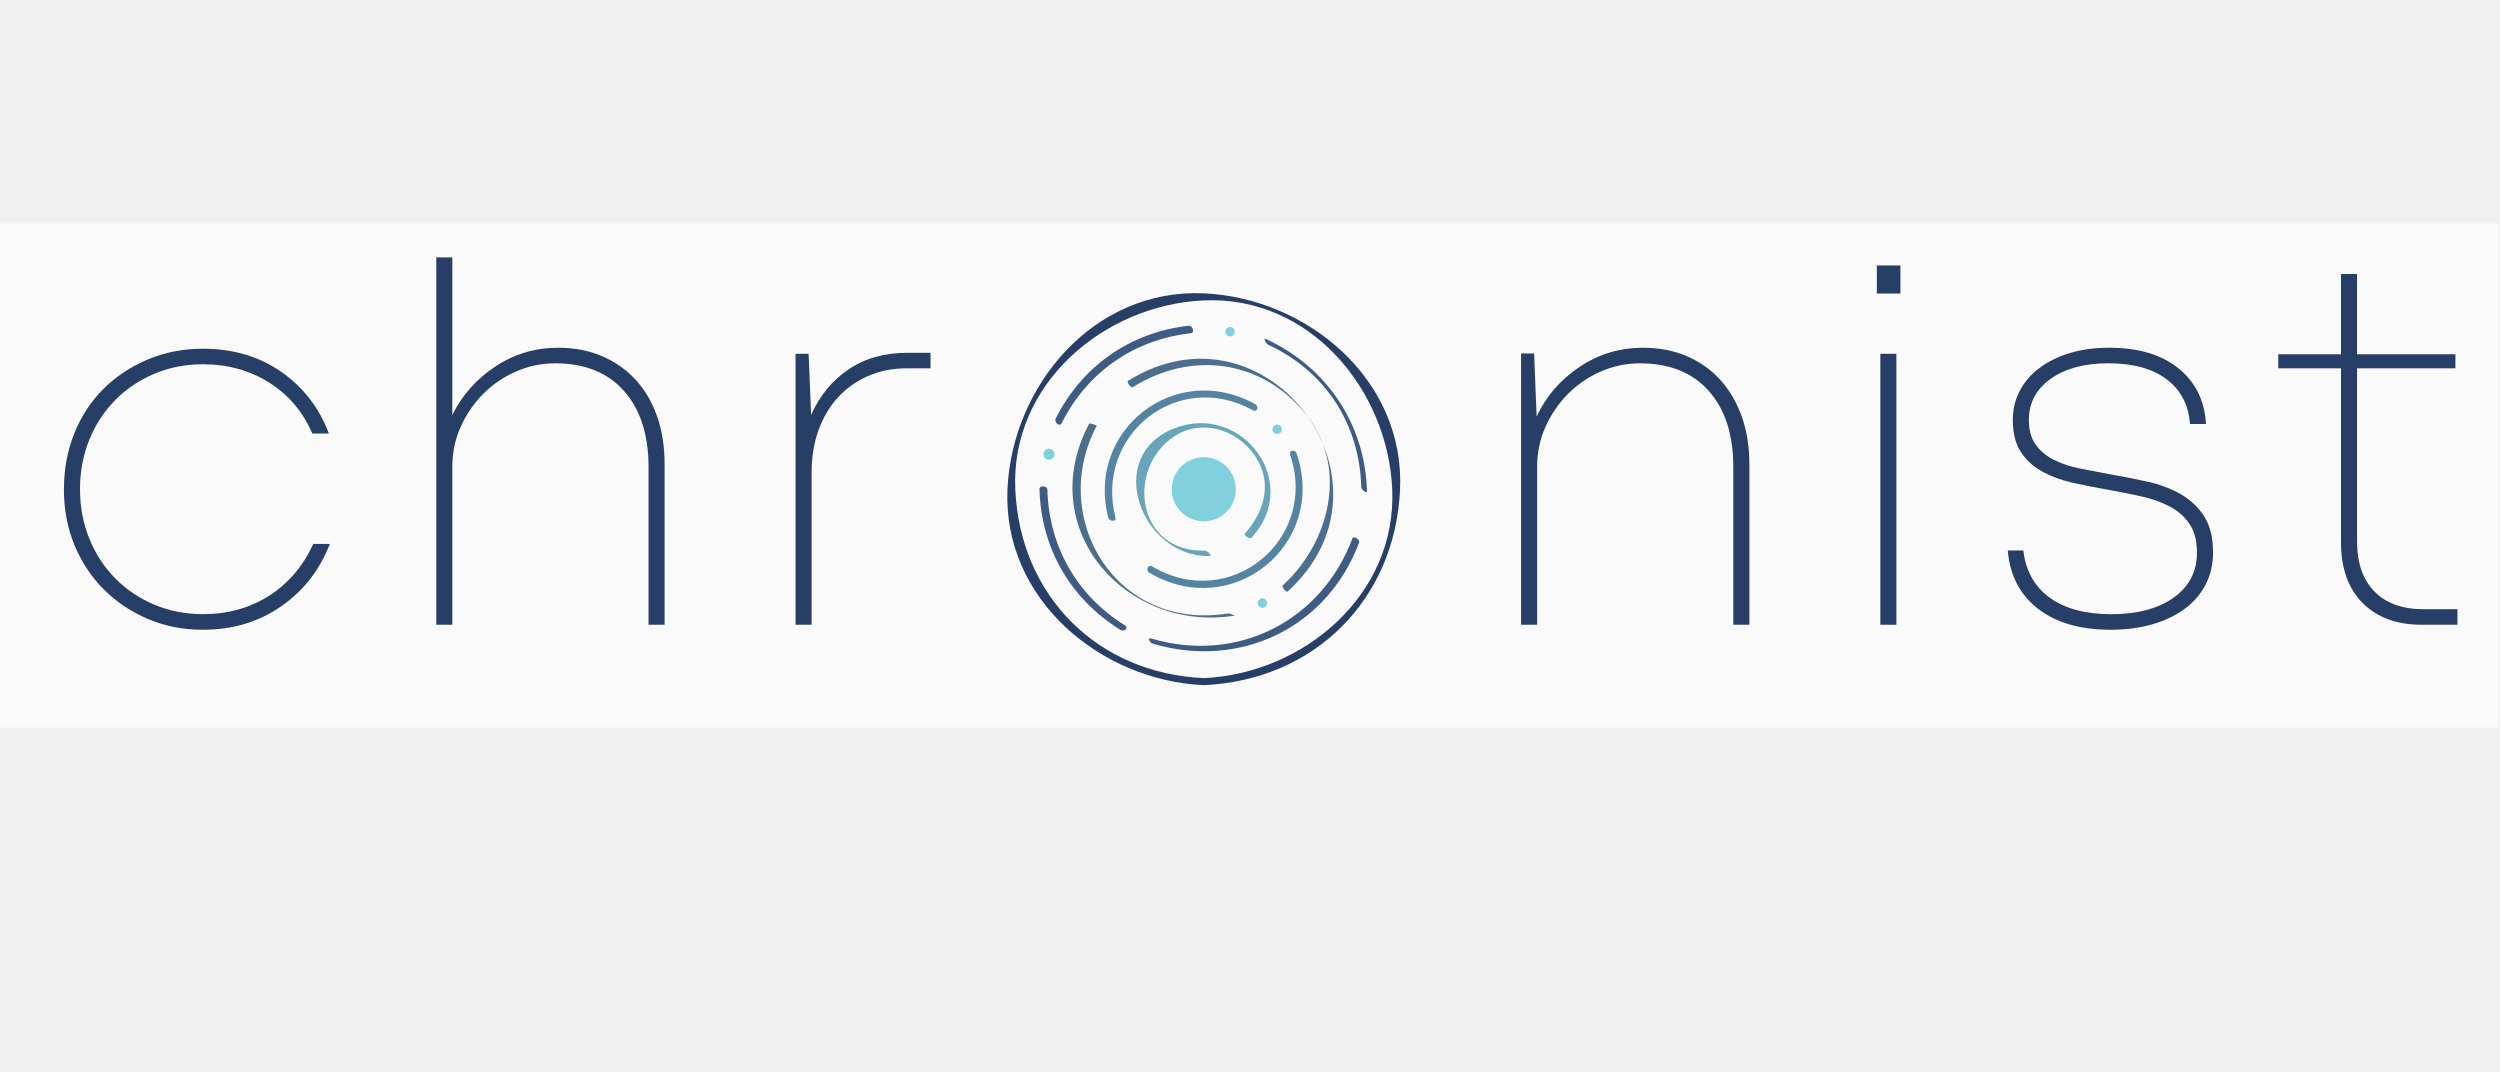
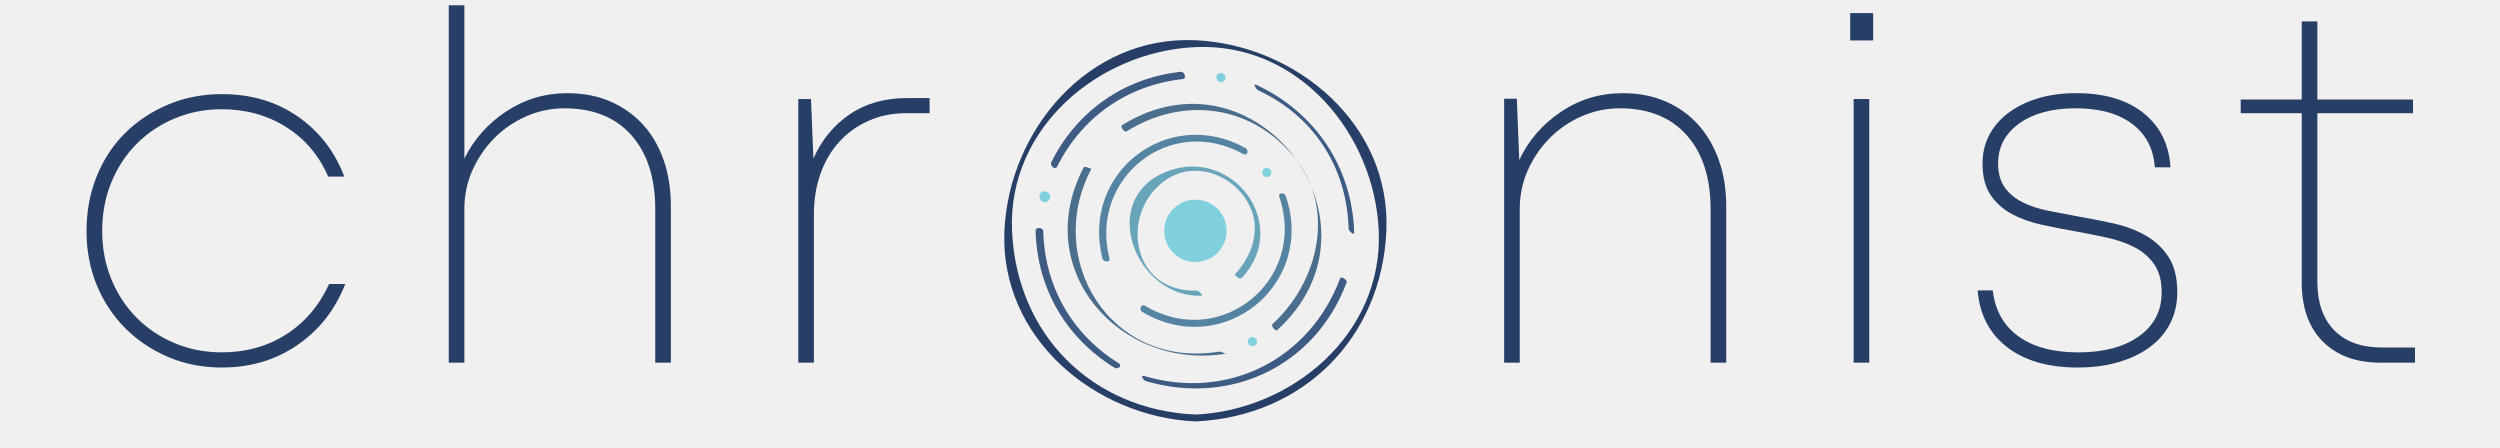
- <svg xmlns="http://www.w3.org/2000/svg" version="1.1" id="Layer_1" x="0px" y="0px" width="198.43px" height="85.04px" viewBox="0 0 198.43 85.04" enable-background="new 0 0 198.43 85.04" xml:space="preserve">
-   <rect x="-0.087" y="17.74" opacity="0.65" fill="#FFFFFF" width="198.425" height="40.01" />
-   <g>
-     <g>
-       <path fill="none" stroke="#000000" stroke-width="0.125" stroke-miterlimit="10" d="M89.82,41.2" />
-       <g>
-         <g>
-           <path fill="#273F66" d="M95.544,53.823c-8.455-0.379-14.58-6.541-14.958-14.971c-0.378-8.429,7.079-14.655,14.959-15.008      c8.446-0.379,14.606,7.098,14.958,14.972C110.883,47.245,103.425,53.47,95.544,53.823c-0.402,0.018-0.384,0.578,0.002,0.561      c8.757-0.393,15.186-6.759,15.58-15.532c0.393-8.761-7.405-15.203-15.582-15.57c-8.748-0.392-15.211,7.344-15.579,15.534      c-0.393,8.76,7.405,15.202,15.581,15.568C95.953,54.402,95.929,53.84,95.544,53.823z" />
-         </g>
-       </g>
-       <g>
-         <g>
-           <path fill="#3E5B84" d="M108.5,38.995c-0.141-5.324-3.188-9.854-8.006-12.082c-0.298-0.138,0.018,0.382,0.162,0.449      c4.562,2.109,7.259,6.318,7.391,11.311C108.051,38.839,108.507,39.235,108.5,38.995L108.5,38.995z" />
-         </g>
-       </g>
-       <g>
-         <g>
-           <path fill="#3E5B84" d="M91.505,51.093c6.909,2.037,13.827-1.232,16.373-8.04c0.084-0.225-0.451-0.535-0.521-0.347      c-2.47,6.601-9.149,9.987-15.959,7.979C91.003,50.568,91.28,51.026,91.505,51.093L91.505,51.093z" />
-         </g>
-       </g>
-       <g>
-         <g>
-           <path fill="#3E5B84" d="M82.506,38.815c0.121,4.699,2.448,8.715,6.435,11.188c0.271,0.168,0.687-0.157,0.339-0.373      c-3.826-2.374-6.033-6.288-6.148-10.778C83.124,38.545,82.499,38.515,82.506,38.815L82.506,38.815z" />
-         </g>
-       </g>
-       <g>
-         <g>
-           <path fill="#3E5B84" d="M94.344,25.857c-4.631,0.512-8.475,3.21-10.555,7.375c-0.139,0.278,0.312,0.688,0.478,0.355      c2.024-4.053,5.753-6.641,10.253-7.138C94.861,26.413,94.656,25.823,94.344,25.857L94.344,25.857z" />
-         </g>
-       </g>
-       <g>
-         <g>
-           <path fill="#4B6E8C" d="M97.458,48.69c-8.834,1.442-14.295-7.522-10.407-14.906c0.007-0.013-0.559-0.245-0.608-0.15      c-4.415,8.383,2.958,16.633,11.596,15.222C97.962,48.869,97.633,48.661,97.458,48.69L97.458,48.69z" />
-         </g>
-       </g>
-       <g>
-         <g>
-           <path fill="#4B6E8C" d="M89.92,30.724c4.566-2.853,10.081-2.23,13.631,2.024c3.544,4.248,2.003,10.313-1.721,13.696      c-0.142,0.128,0.253,0.613,0.379,0.498c9.569-8.692-1.699-23.57-12.668-16.717C89.396,30.315,89.758,30.826,89.92,30.724      L89.92,30.724z" />
-         </g>
-       </g>
-       <g>
-         <g>
-           <path fill="#5584A3" d="M91.212,45.45c6.56,3.909,14.164-2.208,11.708-9.444c-0.119-0.35-0.652-0.297-0.521,0.091      c2.287,6.738-4.795,12.524-10.94,8.863C91.108,44.751,90.907,45.27,91.212,45.45L91.212,45.45z" />
-         </g>
-       </g>
-       <g>
-         <g>
-           <path fill="#5584A3" d="M99.62,32.073c-6.318-3.494-13.429,2.035-11.661,9.007c0.081,0.318,0.669,0.376,0.572-0.008      c-1.654-6.521,4.917-11.824,10.912-8.509C99.802,32.762,99.941,32.251,99.62,32.073L99.62,32.073z" />
-         </g>
-       </g>
-       <g>
-         <g>
-           <path fill="#68A5BA" d="M95.636,43.708c-5.437,0.154-6.288-6.537-2.43-9.073c2.535-1.667,5.856-0.176,6.907,2.5      c0.722,1.84-0.035,3.837-1.304,5.2c-0.124,0.133,0.375,0.504,0.521,0.347c4.074-4.376-0.785-10.78-6.119-8.686      c-5.69,2.234-2.574,10.284,2.795,10.133C96.259,44.12,95.818,43.703,95.636,43.708L95.636,43.708z" />
-         </g>
-       </g>
-       <g>
-         <path fill="#80D0DE" d="M98.089,38.834c0-1.41-1.133-2.544-2.543-2.544c-1.409,0-2.542,1.134-2.542,2.544     c0,1.409,1.132,2.542,2.542,2.542C96.956,41.376,98.089,40.243,98.089,38.834z" />
-       </g>
-       <g>
-         <circle fill="#80D0DE" cx="101.37" cy="34.077" r="0.373" />
-       </g>
-       <g>
-         <circle fill="#80D0DE" cx="100.202" cy="47.867" r="0.373" />
-       </g>
-       <g>
-         <circle fill="#80D0DE" cx="83.26" cy="36.051" r="0.441" />
-       </g>
-       <g>
-         <circle fill="#80D0DE" cx="97.631" cy="26.326" r="0.373" />
-       </g>
-     </g>
-     <path fill="#273F66" d="M16.108,49.985c-1.568,0-3.021-0.284-4.362-0.854c-1.341-0.571-2.509-1.353-3.505-2.347   c-0.995-0.994-1.772-2.167-2.33-3.519c-0.559-1.352-0.837-2.822-0.837-4.414c0-1.589,0.272-3.067,0.817-4.433   c0.543-1.365,1.314-2.544,2.31-3.539c0.996-0.994,2.17-1.775,3.525-2.346c1.354-0.57,2.813-0.854,4.381-0.854   c2.39,0,4.461,0.611,6.213,1.832c1.753,1.222,3.014,2.854,3.784,4.899h-1.314c-0.744-1.726-1.886-3.073-3.425-4.043   c-1.54-0.968-3.292-1.454-5.257-1.454c-1.381,0-2.669,0.253-3.864,0.757c-1.194,0.505-2.23,1.202-3.105,2.091   c-0.876,0.89-1.56,1.938-2.051,3.146c-0.492,1.208-0.737,2.517-0.737,3.923c0,1.408,0.245,2.715,0.737,3.923   c0.491,1.208,1.175,2.257,2.051,3.146c0.875,0.891,1.911,1.587,3.105,2.091c1.195,0.505,2.483,0.757,3.864,0.757   c1.965,0,3.71-0.484,5.237-1.453c1.527-0.97,2.702-2.344,3.525-4.123h1.314c-0.823,2.098-2.124,3.758-3.903,4.979   C20.502,49.375,18.444,49.985,16.108,49.985z" />
-     <path fill="#273F66" d="M44.307,27.602c1.301,0,2.47,0.226,3.504,0.677c1.036,0.452,1.919,1.075,2.649,1.872   c0.73,0.796,1.294,1.759,1.693,2.887c0.398,1.129,0.597,2.396,0.597,3.804v12.746h-1.274V37.081c0-2.575-0.651-4.594-1.952-6.054   c-1.301-1.46-3.121-2.19-5.457-2.19c-1.089,0-2.132,0.219-3.127,0.657c-0.995,0.438-1.865,1.036-2.609,1.792   s-1.334,1.626-1.772,2.608c-0.438,0.983-0.657,2.032-0.657,3.147v12.546h-1.274V20.432h1.274v12.506   c0.77-1.566,1.905-2.848,3.405-3.843C40.809,28.1,42.475,27.602,44.307,27.602z" />
-     <path fill="#273F66" d="M73.859,28v1.235h-1.911c-1.115,0-2.138,0.206-3.067,0.618c-0.93,0.412-1.726,0.982-2.39,1.712   c-0.665,0.731-1.175,1.6-1.534,2.608c-0.358,1.01-0.537,2.111-0.537,3.306v12.109h-1.275V28.08h1.036l0.199,4.859   c0.664-1.514,1.646-2.714,2.948-3.604c1.3-0.889,2.867-1.334,4.7-1.334H73.859z" />
-     <path fill="#273F66" d="M130.407,27.602c1.302,0,2.47,0.226,3.506,0.677s1.919,1.083,2.648,1.892   c0.73,0.81,1.294,1.779,1.692,2.907c0.397,1.128,0.599,2.384,0.599,3.764v12.746h-1.275V37.081c0-2.575-0.65-4.594-1.952-6.054   c-1.301-1.46-3.12-2.19-5.455-2.19c-1.09,0-2.133,0.219-3.128,0.657c-0.995,0.438-1.865,1.036-2.608,1.792   c-0.744,0.757-1.334,1.626-1.772,2.608c-0.438,0.983-0.656,2.032-0.656,3.147v12.546h-1.275V28.054h1.036l0.198,5.005   c0.743-1.594,1.873-2.901,3.386-3.924C126.863,28.113,128.55,27.602,130.407,27.602z" />
-     <path fill="#273F66" d="M148.968,21.069h1.872v2.23h-1.872V21.069z M149.248,28.08h1.273v21.508h-1.273V28.08z" />
-     <path fill="#273F66" d="M167.527,49.985c-2.416,0-4.34-0.558-5.774-1.672c-1.434-1.116-2.229-2.655-2.39-4.621h1.234   c0.187,1.62,0.883,2.868,2.092,3.744c1.207,0.877,2.833,1.314,4.879,1.314c2.071,0,3.723-0.438,4.958-1.314   c1.234-0.876,1.853-2.071,1.853-3.585c0-0.929-0.199-1.686-0.598-2.27c-0.397-0.584-0.929-1.049-1.592-1.395   c-0.666-0.345-1.422-0.61-2.271-0.796s-1.712-0.359-2.587-0.518c-0.932-0.16-1.848-0.339-2.75-0.538   c-0.903-0.199-1.713-0.491-2.43-0.876s-1.294-0.903-1.732-1.554c-0.438-0.65-0.658-1.507-0.658-2.569   c0-0.85,0.187-1.626,0.559-2.33c0.372-0.704,0.896-1.307,1.574-1.812c0.677-0.504,1.479-0.896,2.409-1.175   c0.929-0.278,1.965-0.418,3.107-0.418c2.31,0,4.142,0.544,5.496,1.633c1.353,1.089,2.084,2.563,2.189,4.421h-1.273   c-0.107-1.514-0.723-2.695-1.847-3.545c-1.127-0.849-2.667-1.274-4.627-1.274c-1.905,0-3.434,0.412-4.585,1.234   c-1.152,0.823-1.728,1.912-1.728,3.266c0,0.797,0.179,1.448,0.538,1.952c0.357,0.504,0.843,0.91,1.454,1.214   c0.61,0.306,1.314,0.539,2.11,0.698c0.797,0.159,1.634,0.318,2.509,0.478c0.929,0.159,1.873,0.346,2.829,0.558   c0.955,0.213,1.817,0.538,2.588,0.975c0.771,0.438,1.396,1.023,1.873,1.753c0.477,0.73,0.717,1.693,0.717,2.887   c0,0.93-0.193,1.772-0.577,2.529c-0.385,0.757-0.937,1.401-1.653,1.933s-1.574,0.942-2.569,1.234S168.75,49.985,167.527,49.985z" />
-     <path fill="#273F66" d="M195.051,48.353v1.235h-2.829c-1.99,0-3.557-0.578-4.7-1.732c-1.141-1.155-1.712-2.755-1.712-4.8V29.234   h-4.979v-1.115h4.979v-6.373h1.275v6.373h7.806v1.115h-7.806v13.753c0,1.695,0.457,3.014,1.373,3.954   c0.916,0.941,2.212,1.411,3.884,1.411H195.051z" />
+ <svg xmlns="http://www.w3.org/2000/svg" width="190" height="34" enable-background="new 0 0 200 35" version="1.1" viewBox="5 20 190 36.5" xml:space="preserve">
+   <path d="m89.82 41.2" fill="none" stroke="#000" stroke-miterlimit="10" stroke-width=".125" />
+   <path d="m95.544 53.823c-8.455-0.379-14.58-6.541-14.958-14.971-0.378-8.429 7.079-14.655 14.959-15.008 8.446-0.379 14.606 7.098 14.958 14.972 0.38 8.429-7.078 14.654-14.959 15.007-0.402 0.018-0.384 0.578 2e-3 0.561 8.757-0.393 15.186-6.759 15.58-15.532 0.393-8.761-7.405-15.203-15.582-15.57-8.748-0.392-15.211 7.344-15.579 15.534-0.393 8.76 7.405 15.202 15.581 15.568 0.407 0.018 0.383-0.544-2e-3 -0.561z" fill="#273f66" />
+   <path d="m108.5 38.995c-0.141-5.324-3.188-9.854-8.006-12.082-0.298-0.138 0.018 0.382 0.162 0.449 4.562 2.109 7.259 6.318 7.391 11.311 4e-3 0.166 0.46 0.562 0.453 0.322z" fill="#3e5b84" />
+   <path d="m91.505 51.093c6.909 2.037 13.827-1.232 16.373-8.04 0.084-0.225-0.451-0.535-0.521-0.347-2.47 6.601-9.149 9.987-15.959 7.979-0.395-0.117-0.118 0.341 0.107 0.408z" fill="#3e5b84" />
+   <path d="m82.506 38.815c0.121 4.699 2.448 8.715 6.435 11.188 0.271 0.168 0.687-0.157 0.339-0.373-3.826-2.374-6.033-6.288-6.148-10.778-8e-3 -0.307-0.633-0.337-0.626-0.037z" fill="#3e5b84" />
+   <path d="m94.344 25.857c-4.631 0.512-8.475 3.21-10.555 7.375-0.139 0.278 0.312 0.688 0.478 0.355 2.024-4.053 5.753-6.641 10.253-7.138 0.341-0.036 0.136-0.626-0.176-0.592z" fill="#3e5b84" />
+   <path d="m97.458 48.69c-8.834 1.442-14.295-7.522-10.407-14.906 7e-3 -0.013-0.559-0.245-0.608-0.15-4.415 8.383 2.958 16.633 11.596 15.222-0.077 0.013-0.406-0.195-0.581-0.166z" fill="#4b6e8c" />
+   <path d="m89.92 30.724c4.566-2.853 10.081-2.23 13.631 2.024 3.544 4.248 2.003 10.313-1.721 13.696-0.142 0.128 0.253 0.613 0.379 0.498 9.569-8.692-1.699-23.57-12.668-16.717-0.145 0.09 0.217 0.601 0.379 0.499z" fill="#4b6e8c" />
+   <path d="m91.212 45.45c6.56 3.909 14.164-2.208 11.708-9.444-0.119-0.35-0.652-0.297-0.521 0.091 2.287 6.738-4.795 12.524-10.94 8.863-0.351-0.209-0.552 0.31-0.247 0.49z" fill="#5584a3" />
+   <path d="m99.62 32.073c-6.318-3.494-13.429 2.035-11.661 9.007 0.081 0.318 0.669 0.376 0.572-8e-3 -1.654-6.521 4.917-11.824 10.912-8.509 0.359 0.199 0.498-0.312 0.177-0.49z" fill="#5584a3" />
+   <path d="m95.636 43.708c-5.437 0.154-6.288-6.537-2.43-9.073 2.535-1.667 5.856-0.176 6.907 2.5 0.722 1.84-0.035 3.837-1.304 5.2-0.124 0.133 0.375 0.504 0.521 0.347 4.074-4.376-0.785-10.78-6.119-8.686-5.69 2.234-2.574 10.284 2.795 10.133 0.253-9e-3 -0.188-0.426-0.37-0.421z" fill="#68a5ba" />
+   <path d="m98.089 38.834c0-1.41-1.133-2.544-2.543-2.544-1.409 0-2.542 1.134-2.542 2.544 0 1.409 1.132 2.542 2.542 2.542s2.543-1.133 2.543-2.542z" fill="#80d0de" />
+   <circle cx="101.37" cy="34.077" r=".373" fill="#80d0de" />
+   <circle cx="100.2" cy="47.867" r=".373" fill="#80d0de" />
+   <circle cx="83.26" cy="36.051" r=".441" fill="#80d0de" />
+   <circle cx="97.631" cy="26.326" r=".373" fill="#80d0de" />
+   <g fill="#273f66">
+     <path d="m16.108 49.985c-1.568 0-3.021-0.284-4.362-0.854-1.341-0.571-2.509-1.353-3.505-2.347-0.995-0.994-1.772-2.167-2.33-3.519-0.559-1.352-0.837-2.822-0.837-4.414 0-1.589 0.272-3.067 0.817-4.433 0.543-1.365 1.314-2.544 2.31-3.539 0.996-0.994 2.17-1.775 3.525-2.346 1.354-0.57 2.813-0.854 4.381-0.854 2.39 0 4.461 0.611 6.213 1.832 1.753 1.222 3.014 2.854 3.784 4.899h-1.314c-0.744-1.726-1.886-3.073-3.425-4.043-1.54-0.968-3.292-1.454-5.257-1.454-1.381 0-2.669 0.253-3.864 0.757-1.194 0.505-2.23 1.202-3.105 2.091-0.876 0.89-1.56 1.938-2.051 3.146-0.492 1.208-0.737 2.517-0.737 3.923 0 1.408 0.245 2.715 0.737 3.923 0.491 1.208 1.175 2.257 2.051 3.146 0.875 0.891 1.911 1.587 3.105 2.091 1.195 0.505 2.483 0.757 3.864 0.757 1.965 0 3.71-0.484 5.237-1.453 1.527-0.97 2.702-2.344 3.525-4.123h1.314c-0.823 2.098-2.124 3.758-3.903 4.979-1.779 1.225-3.837 1.835-6.173 1.835z" />
+     <path d="m44.307 27.602c1.301 0 2.47 0.226 3.504 0.677 1.036 0.452 1.919 1.075 2.649 1.872 0.73 0.796 1.294 1.759 1.693 2.887 0.398 1.129 0.597 2.396 0.597 3.804v12.746h-1.274v-12.507c0-2.575-0.651-4.594-1.952-6.054s-3.121-2.19-5.457-2.19c-1.089 0-2.132 0.219-3.127 0.657s-1.865 1.036-2.609 1.792-1.334 1.626-1.772 2.608c-0.438 0.983-0.657 2.032-0.657 3.147v12.546h-1.274v-29.155h1.274v12.506c0.77-1.566 1.905-2.848 3.405-3.843 1.502-0.995 3.168-1.493 5-1.493z" />
+     <path d="m73.859 28v1.235h-1.911c-1.115 0-2.138 0.206-3.067 0.618-0.93 0.412-1.726 0.982-2.39 1.712-0.665 0.731-1.175 1.6-1.534 2.608-0.358 1.01-0.537 2.111-0.537 3.306v12.109h-1.275v-21.508h1.036l0.199 4.859c0.664-1.514 1.646-2.714 2.948-3.604 1.3-0.889 2.867-1.334 4.7-1.334h1.831z" />
+     <path d="m130.41 27.602c1.302 0 2.47 0.226 3.506 0.677s1.919 1.083 2.648 1.892c0.73 0.81 1.294 1.779 1.692 2.907 0.397 1.128 0.599 2.384 0.599 3.764v12.746h-1.275v-12.507c0-2.575-0.65-4.594-1.952-6.054-1.301-1.46-3.12-2.19-5.455-2.19-1.09 0-2.133 0.219-3.128 0.657s-1.865 1.036-2.608 1.792c-0.744 0.757-1.334 1.626-1.772 2.608-0.438 0.983-0.656 2.032-0.656 3.147v12.546h-1.275v-21.533h1.036l0.198 5.005c0.743-1.594 1.873-2.901 3.386-3.924 1.512-1.022 3.199-1.533 5.056-1.533z" />
+     <path d="m148.97 21.069h1.872v2.23h-1.872zm0.28 7.011h1.273v21.508h-1.273z" />
+     <path d="m167.53 49.985c-2.416 0-4.34-0.558-5.774-1.672-1.434-1.116-2.229-2.655-2.39-4.621h1.234c0.187 1.62 0.883 2.868 2.092 3.744 1.207 0.877 2.833 1.314 4.879 1.314 2.071 0 3.723-0.438 4.958-1.314 1.234-0.876 1.853-2.071 1.853-3.585 0-0.929-0.199-1.686-0.598-2.27-0.397-0.584-0.929-1.049-1.592-1.395-0.666-0.345-1.422-0.61-2.271-0.796s-1.712-0.359-2.587-0.518c-0.932-0.16-1.848-0.339-2.75-0.538-0.903-0.199-1.713-0.491-2.43-0.876s-1.294-0.903-1.732-1.554c-0.438-0.65-0.658-1.507-0.658-2.569 0-0.85 0.187-1.626 0.559-2.33s0.896-1.307 1.574-1.812c0.677-0.504 1.479-0.896 2.409-1.175 0.929-0.278 1.965-0.418 3.107-0.418 2.31 0 4.142 0.544 5.496 1.633 1.353 1.089 2.084 2.563 2.189 4.421h-1.273c-0.107-1.514-0.723-2.695-1.847-3.545-1.127-0.849-2.667-1.274-4.627-1.274-1.905 0-3.434 0.412-4.585 1.234-1.152 0.823-1.728 1.912-1.728 3.266 0 0.797 0.179 1.448 0.538 1.952 0.357 0.504 0.843 0.91 1.454 1.214 0.61 0.306 1.314 0.539 2.11 0.698 0.797 0.159 1.634 0.318 2.509 0.478 0.929 0.159 1.873 0.346 2.829 0.558 0.955 0.213 1.817 0.538 2.588 0.975 0.771 0.438 1.396 1.023 1.873 1.753s0.717 1.693 0.717 2.887c0 0.93-0.193 1.772-0.577 2.529-0.385 0.757-0.937 1.401-1.653 1.933s-1.574 0.942-2.569 1.234-2.104 0.439-3.327 0.439z" />
+     <path d="m195.05 48.353v1.235h-2.829c-1.99 0-3.557-0.578-4.7-1.732-1.141-1.155-1.712-2.755-1.712-4.8v-13.822h-4.979v-1.115h4.979v-6.373h1.275v6.373h7.806v1.115h-7.806v13.753c0 1.695 0.457 3.014 1.373 3.954 0.916 0.941 2.212 1.411 3.884 1.411h2.709z" />
  </g>
</svg>
